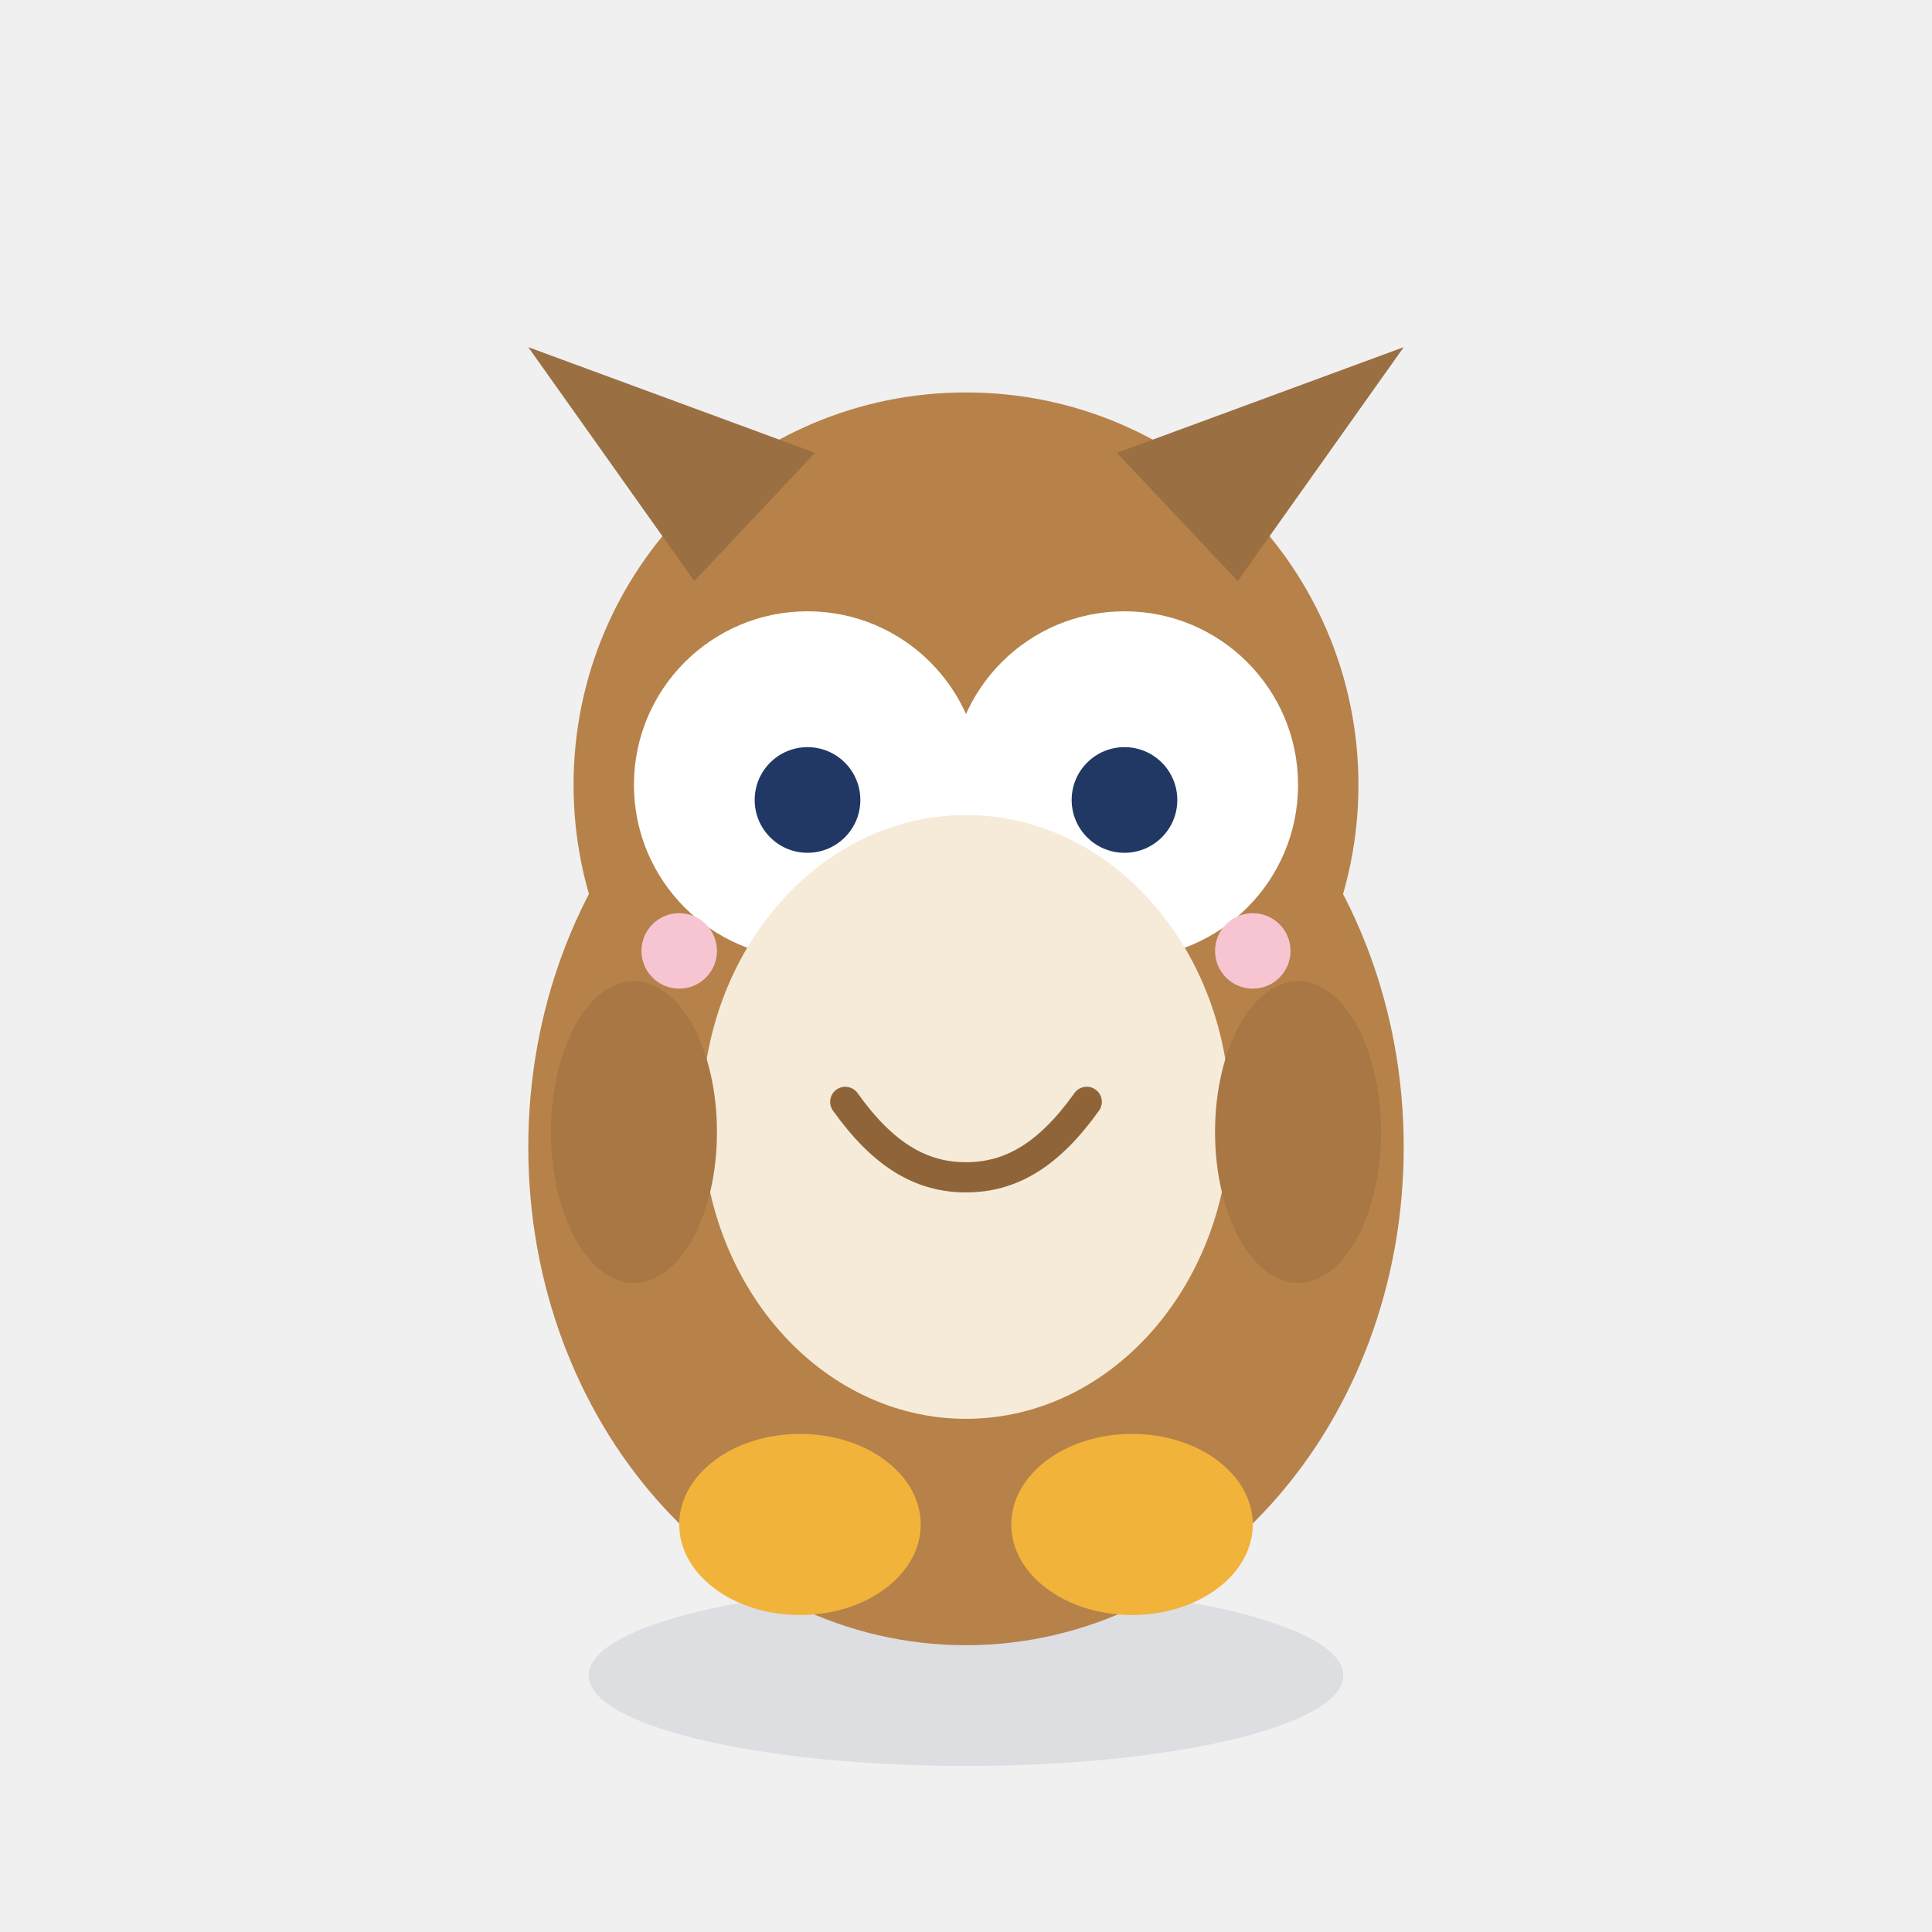
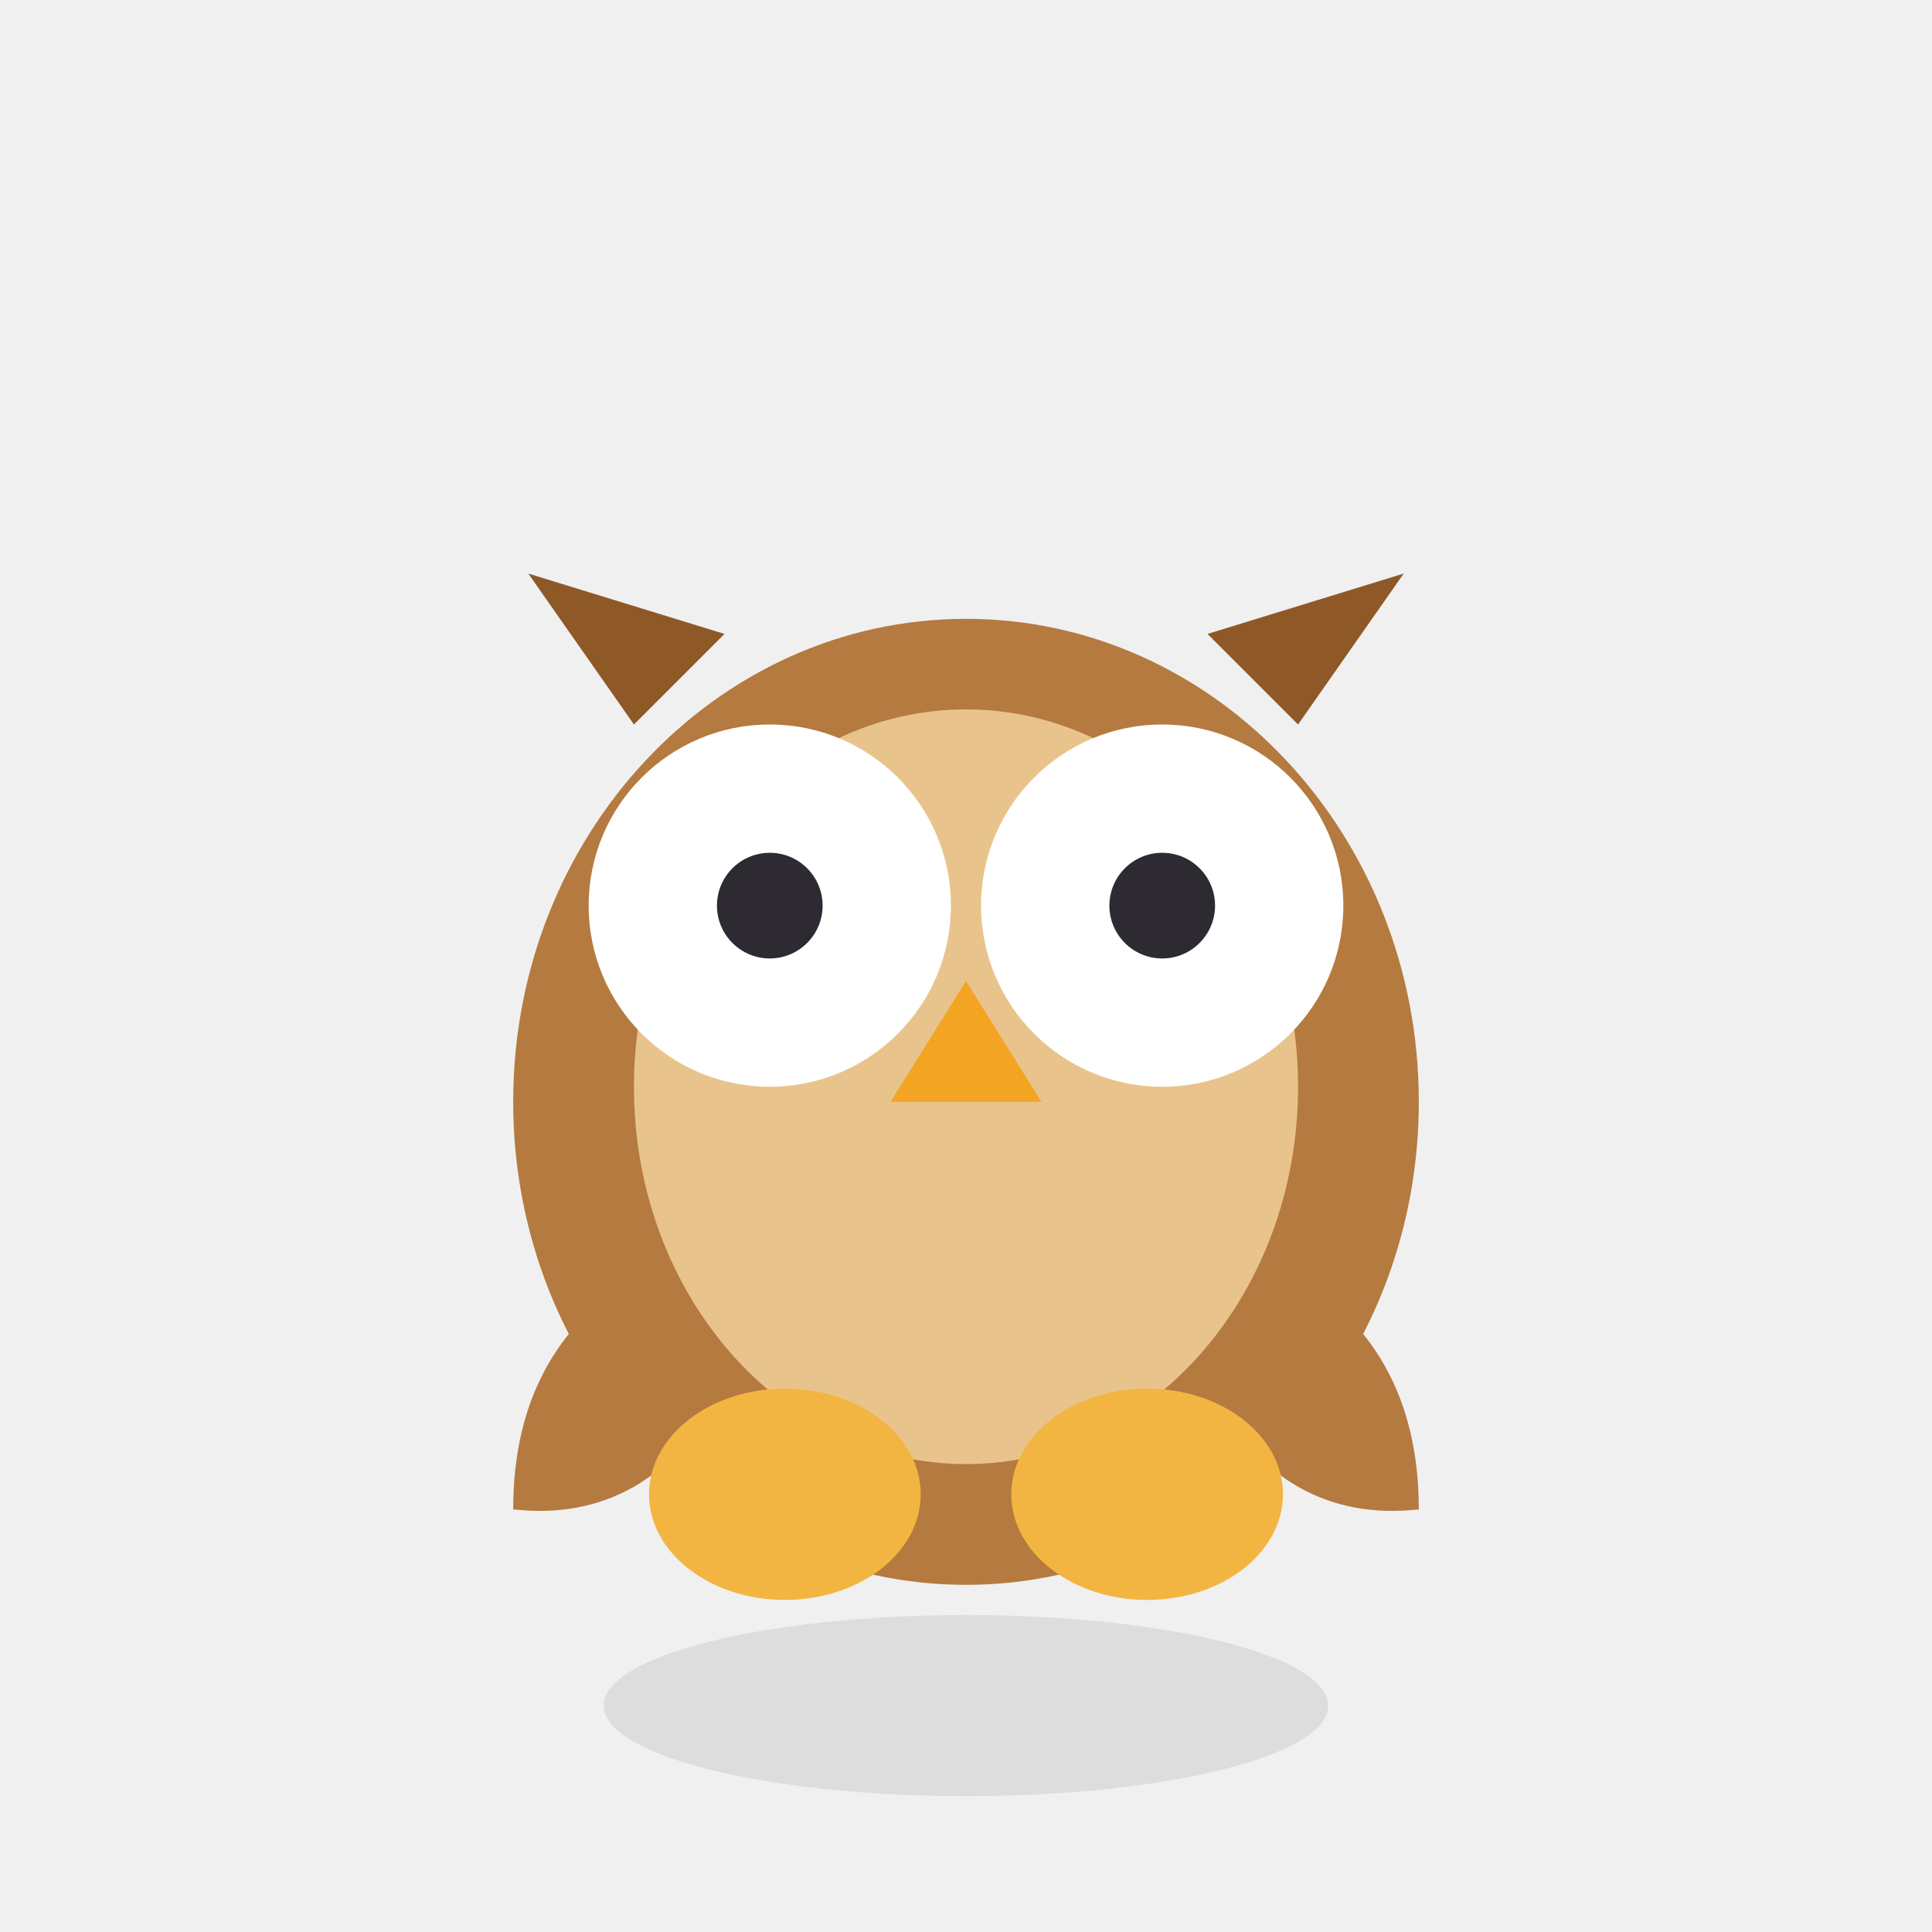
<svg xmlns="http://www.w3.org/2000/svg" viewBox="0 0 256 256">
-   <ellipse cx="128" cy="222" rx="50" ry="12" fill="#2a3f67" opacity=".10" />
-   <ellipse cx="128" cy="152" rx="58" ry="66" fill="#b6824a" />
-   <circle cx="128" cy="104" r="52" fill="#b6824a" />
-   <path d="M92 77 70 46l38 14Z" fill="#9a6f42" />
-   <path d="M164 77l22-31-38 14Z" fill="#9a6f42" />
-   <circle cx="107" cy="104" r="23" fill="#fff" />
-   <circle cx="149" cy="104" r="23" fill="#fff" />
-   <circle cx="107" cy="106" r="7" fill="#223864" />
-   <circle cx="149" cy="106" r="7" fill="#223864" />
-   <path d="M128 114 144 130H112Z" fill="#f2b33b" />
-   <ellipse cx="128" cy="148" rx="35" ry="40" fill="#f6ebd8" />
-   <path d="M112 146c5 7 10 10 16 10s11-3 16-10" fill="none" stroke="#8f6438" stroke-width="4" stroke-linecap="round" />
-   <ellipse cx="84" cy="150" rx="11" ry="20" fill="#a87744" />
-   <ellipse cx="172" cy="150" rx="11" ry="20" fill="#a87744" />
-   <ellipse cx="106" cy="202" rx="16" ry="12" fill="#f2b33b" />
-   <ellipse cx="150" cy="202" rx="16" ry="12" fill="#f2b33b" />
-   <circle cx="90" cy="126" r="5" fill="#f7c5d2" />
-   <circle cx="166" cy="126" r="5" fill="#f7c5d2" />
+   <ellipse cx="128" cy="226" rx="48" ry="12" fill="#000" opacity=".08" />
+   <ellipse cx="128" cy="146" rx="60" ry="64" fill="#b57a3f" />
+   <ellipse cx="128" cy="144" rx="44" ry="50" fill="#e8c48c" />
+   <circle cx="102" cy="120" r="24" fill="#fff" />
+   <circle cx="154" cy="120" r="24" fill="#fff" />
+   <circle cx="102" cy="120" r="7" fill="#2d2a32" />
+   <circle cx="154" cy="120" r="7" fill="#2d2a32" />
+   <polygon points="128,130 118,146 138,146" fill="#f3a423" />
+   <path d="M84 96 L70 76 L96 84 Z" fill="#8f5827" />
+   <path d="M172 96 L186 76 L160 84 Z" fill="#8f5827" />
+   <path d="M86 168 q-18 10 -18 32 q18 2 28 -16z" fill="#b57a3f" />
+   <path d="M170 168 q18 10 18 32 q-18 2 -28 -16z" fill="#b57a3f" />
+   <ellipse cx="104" cy="198" rx="18" ry="14" fill="#f3b542" />
+   <ellipse cx="152" cy="198" rx="18" ry="14" fill="#f3b542" />
</svg>
